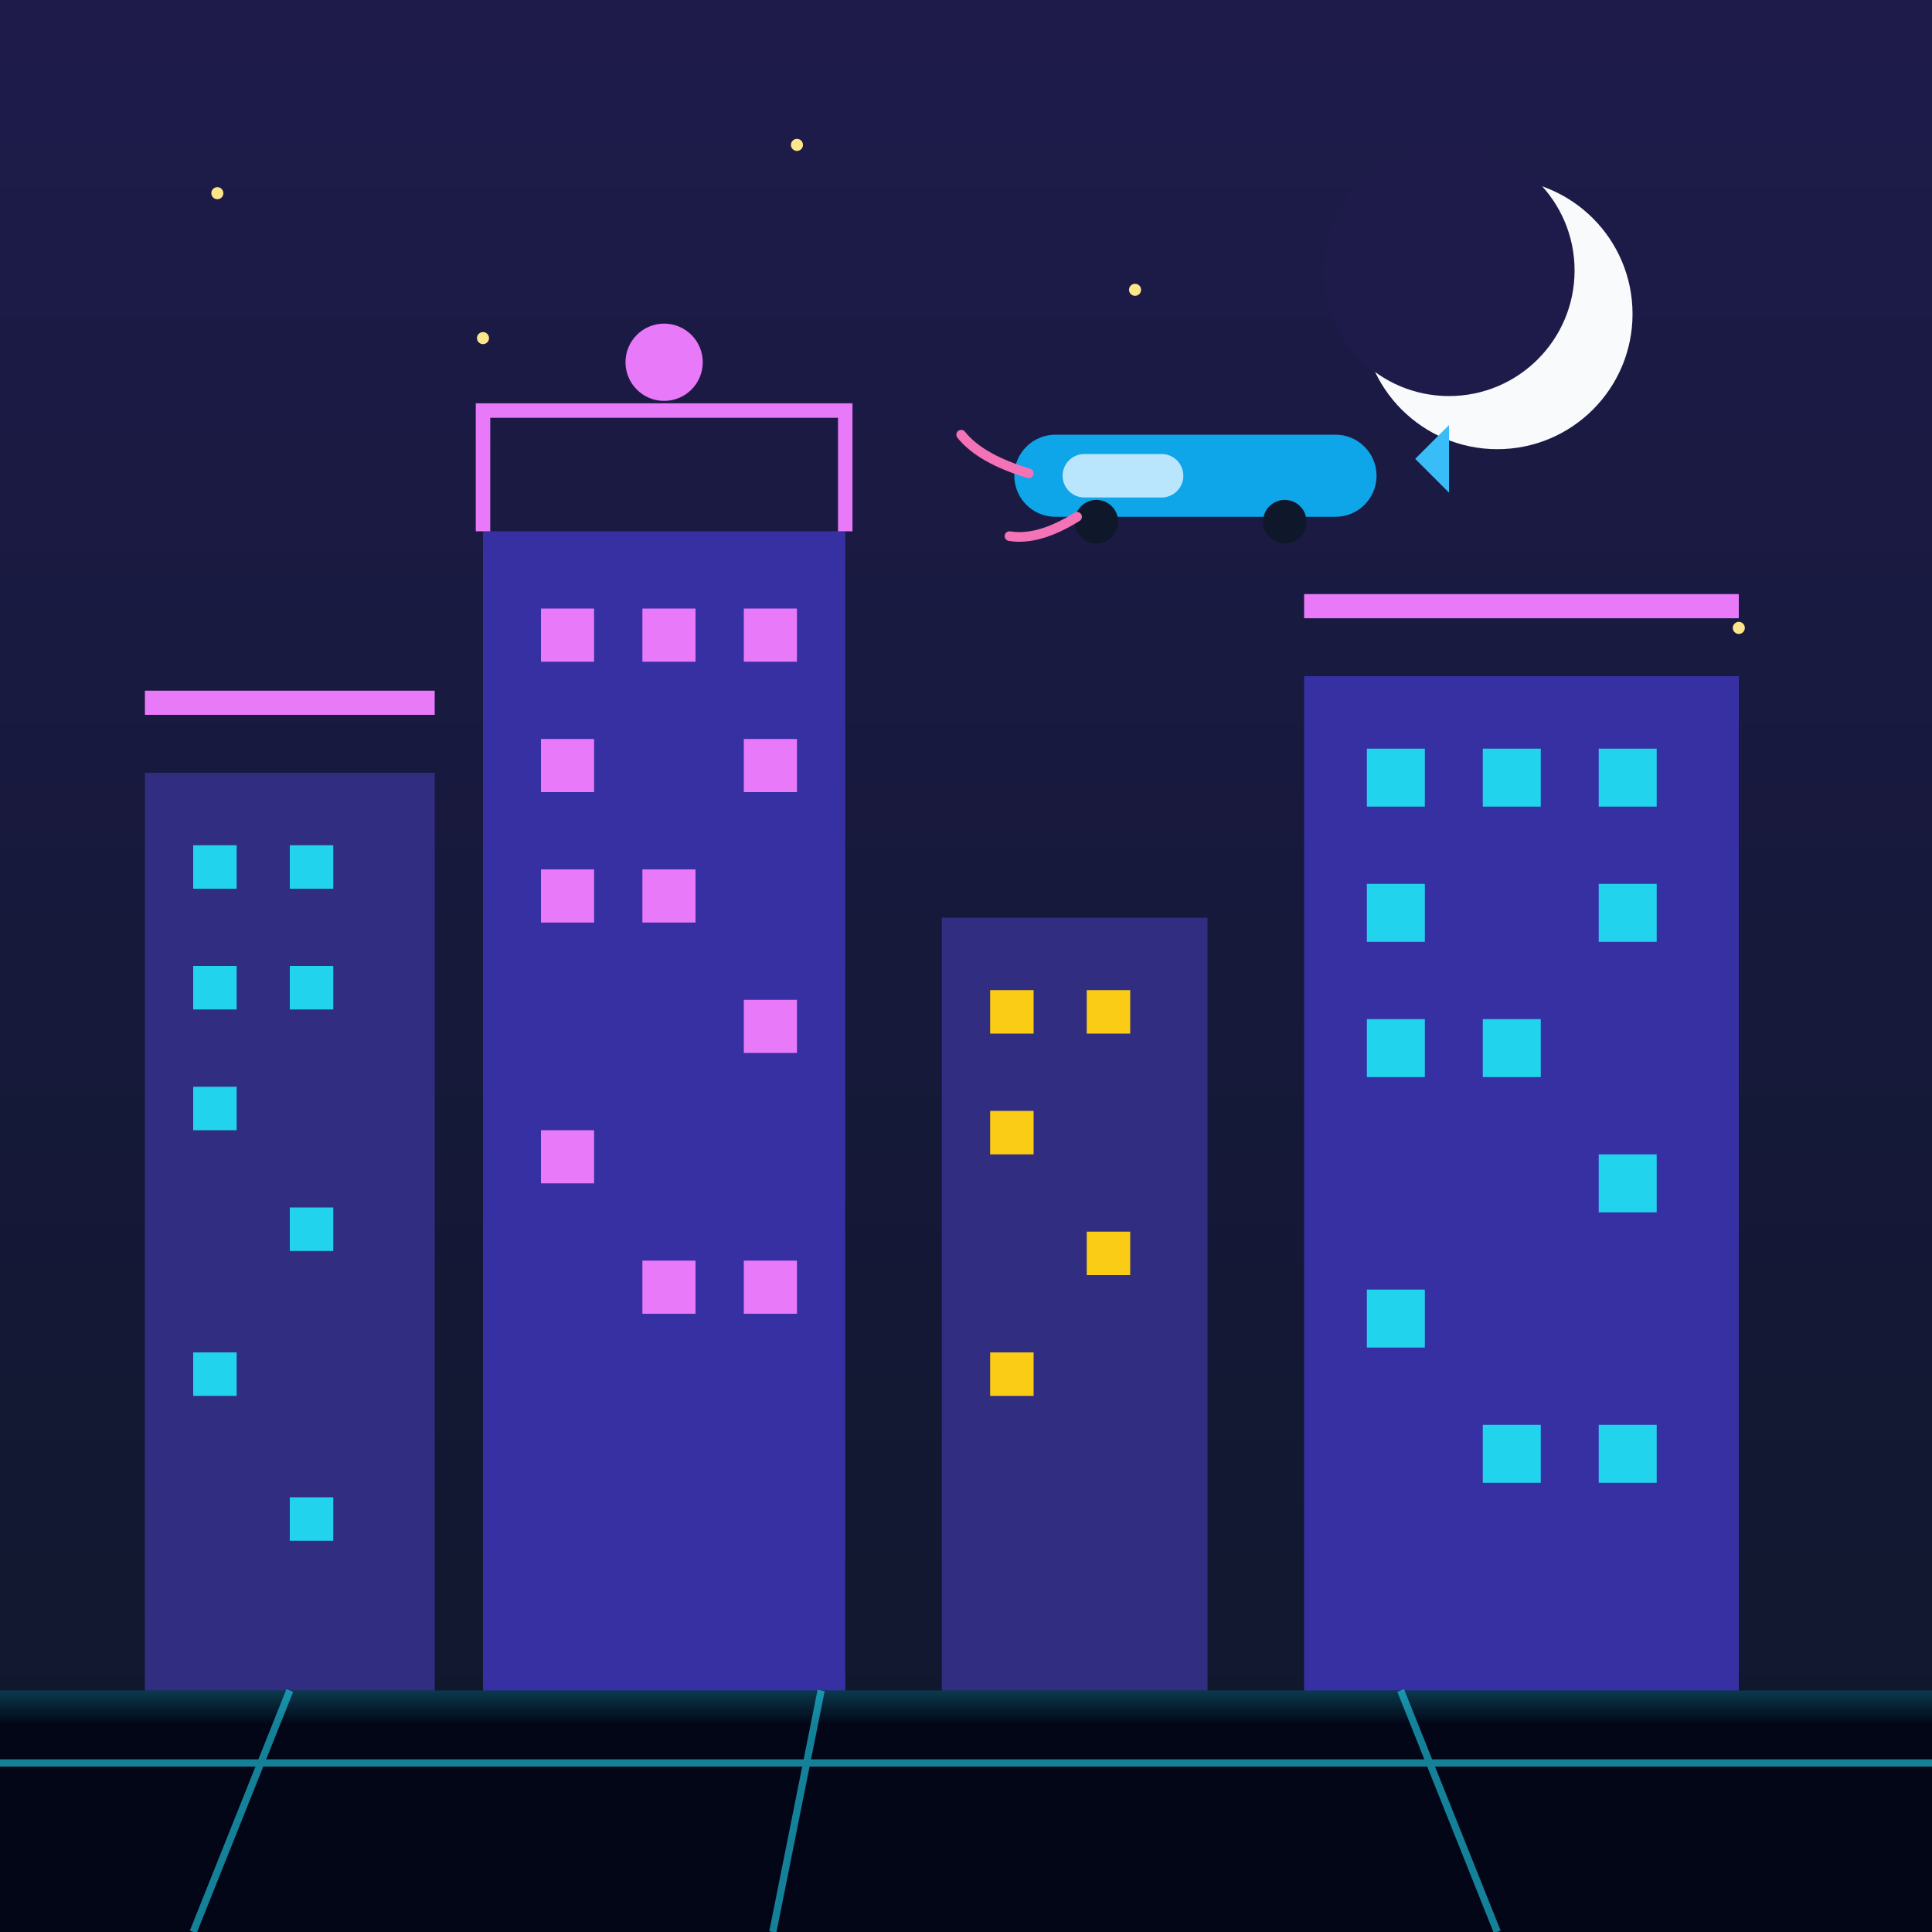
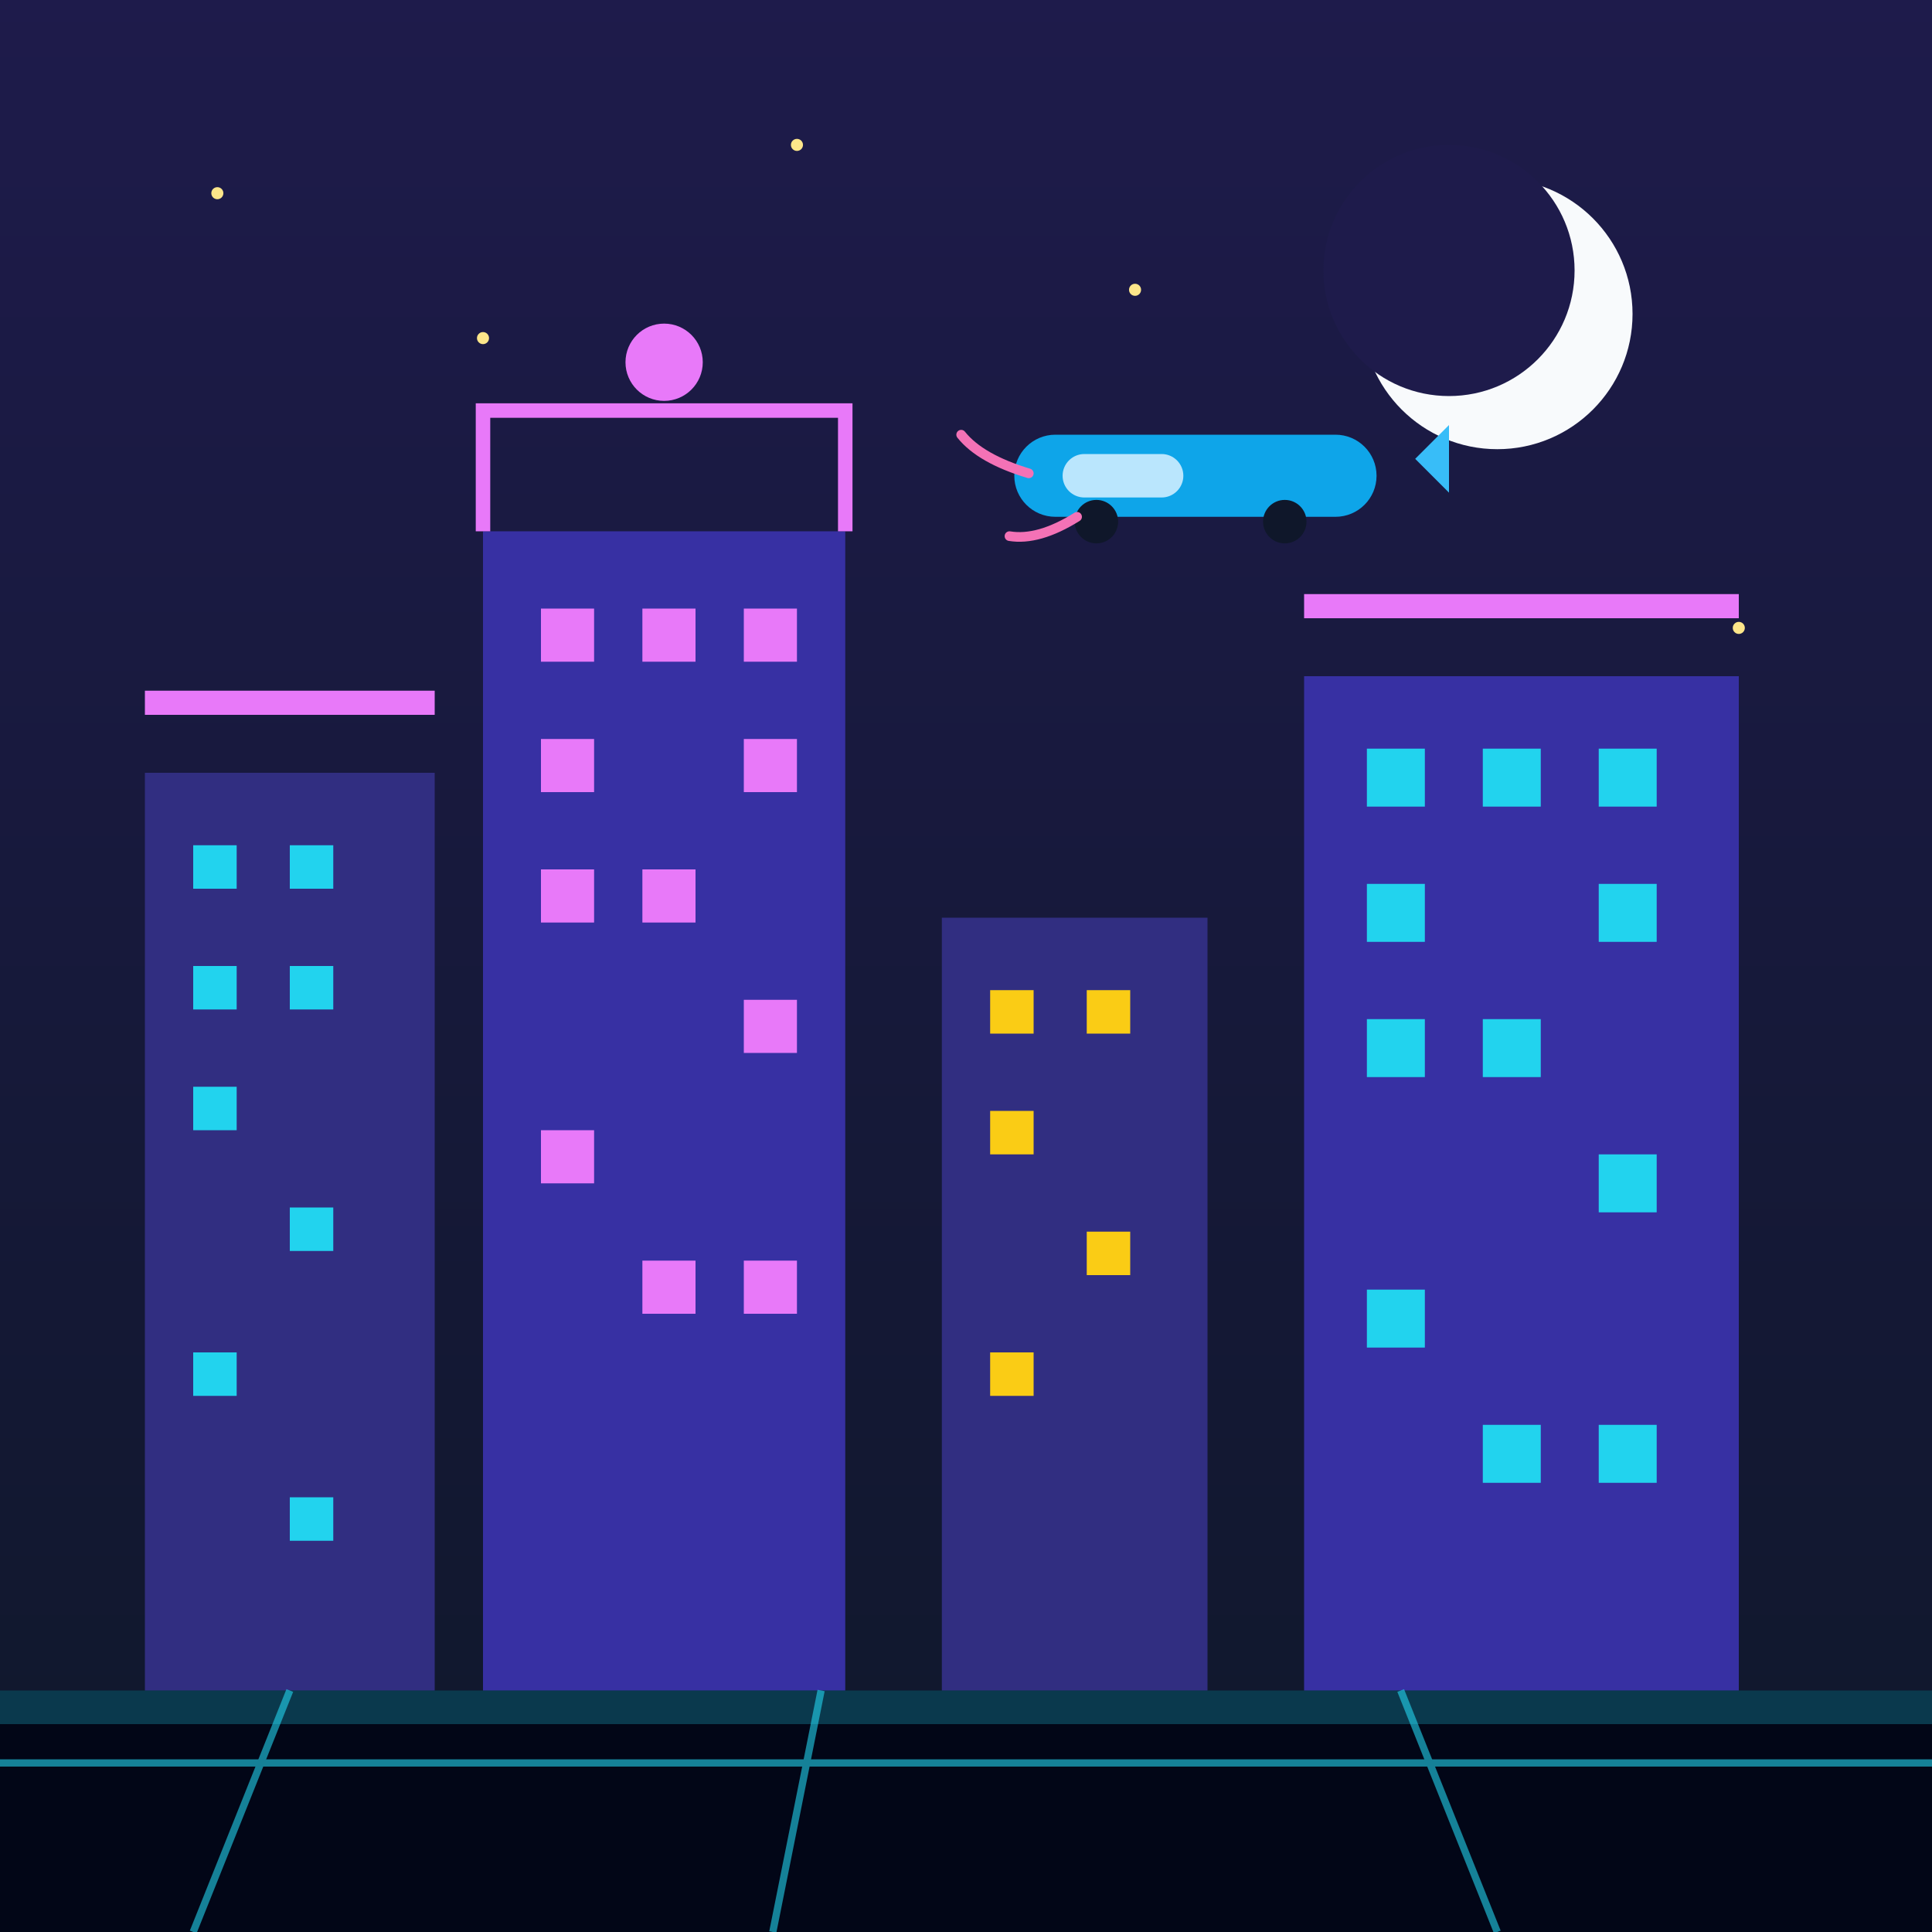
<svg xmlns="http://www.w3.org/2000/svg" viewBox="0 0 800 800">
  <defs>
    <linearGradient id="night5" x1="0" y1="0" x2="0" y2="1">
      <stop offset="0" stop-color="#1e1b4b" />
      <stop offset="1" stop-color="#0f172a" />
    </linearGradient>
    <linearGradient id="beam5" x1="0" y1="0" x2="0" y2="1">
-       <stop offset="0" stop-color="#22d3ee" stop-opacity="0.5" />
+       <stop offset="1" stop-color="#22d3ee" stop-opacity="0.5" />
      <stop offset="1" stop-color="#22d3ee" stop-opacity="0" />
    </linearGradient>
  </defs>
  <rect width="800" height="800" fill="url(#night5)" />
  <circle cx="620" cy="130" r="56" fill="#f8fafc" />
  <circle cx="600" cy="112" r="52" fill="#1e1b4b" />
  <g fill="#fde68a">
    <circle cx="90" cy="80" r="2.5" />
    <circle cx="200" cy="140" r="2.5" />
    <circle cx="330" cy="60" r="2.5" />
    <circle cx="470" cy="120" r="2.5" />
    <circle cx="720" cy="260" r="2.5" />
  </g>
  <g>
    <rect x="60" y="320" width="120" height="480" fill="#312e81" />
    <rect x="200" y="220" width="150" height="580" fill="#3730a3" />
    <rect x="390" y="380" width="110" height="420" fill="#312e81" />
    <rect x="540" y="280" width="180" height="520" fill="#3730a3" />
  </g>
  <g fill="#22d3ee">
    <rect x="80" y="350" width="18" height="18" />
    <rect x="120" y="350" width="18" height="18" />
    <rect x="80" y="400" width="18" height="18" />
    <rect x="120" y="400" width="18" height="18" />
    <rect x="80" y="450" width="18" height="18" />
    <rect x="120" y="500" width="18" height="18" />
    <rect x="80" y="560" width="18" height="18" />
    <rect x="120" y="620" width="18" height="18" />
  </g>
  <g fill="#e879f9">
    <rect x="224" y="252" width="22" height="22" />
    <rect x="266" y="252" width="22" height="22" />
    <rect x="308" y="252" width="22" height="22" />
    <rect x="224" y="306" width="22" height="22" />
    <rect x="308" y="306" width="22" height="22" />
    <rect x="224" y="360" width="22" height="22" />
    <rect x="266" y="360" width="22" height="22" />
    <rect x="308" y="414" width="22" height="22" />
    <rect x="224" y="468" width="22" height="22" />
    <rect x="266" y="522" width="22" height="22" />
    <rect x="308" y="522" width="22" height="22" />
  </g>
  <g fill="#facc15">
    <rect x="410" y="410" width="18" height="18" />
    <rect x="450" y="410" width="18" height="18" />
    <rect x="410" y="460" width="18" height="18" />
    <rect x="450" y="510" width="18" height="18" />
    <rect x="410" y="560" width="18" height="18" />
  </g>
  <g fill="#22d3ee">
    <rect x="566" y="310" width="24" height="24" />
    <rect x="614" y="310" width="24" height="24" />
    <rect x="662" y="310" width="24" height="24" />
    <rect x="566" y="366" width="24" height="24" />
    <rect x="662" y="366" width="24" height="24" />
    <rect x="566" y="422" width="24" height="24" />
    <rect x="614" y="422" width="24" height="24" />
    <rect x="662" y="478" width="24" height="24" />
    <rect x="566" y="534" width="24" height="24" />
    <rect x="614" y="590" width="24" height="24" />
    <rect x="662" y="590" width="24" height="24" />
  </g>
  <g transform="translate(420 170)">
    <rect x="0" y="10" width="150" height="34" rx="17" fill="#0ea5e9" />
    <rect x="20" y="18" width="50" height="18" rx="9" fill="#bae6fd" />
    <circle cx="34" cy="46" r="9" fill="#0f172a" />
    <circle cx="112" cy="46" r="9" fill="#0f172a" />
    <path d="M150 20 h16 l14 -14 v28 l-14 -14 z" fill="#38bdf8" />
    <path d="M6 26 q-20 -6 -28 -16 M26 44 q-16 10 -28 8" stroke="#f472b6" stroke-width="4" fill="none" stroke-linecap="round" />
  </g>
  <path d="M200 220 v-50 h150 v50" fill="none" stroke="#e879f9" stroke-width="6" />
  <circle cx="275" cy="150" r="16" fill="#e879f9" />
  <rect x="0" y="700" width="800" height="100" fill="#020617" />
  <g stroke="#22d3ee" stroke-width="3" opacity="0.6">
    <line x1="0" y1="730" x2="800" y2="730" />
    <line x1="120" y1="700" x2="80" y2="800" />
    <line x1="340" y1="700" x2="320" y2="800" />
    <line x1="580" y1="700" x2="620" y2="800" />
  </g>
  <path d="M0 700 h800 v14 h-800 z" fill="url(#beam5)" opacity="0.5" />
  <g fill="#e879f9">
    <rect x="60" y="286" width="120" height="10" />
    <rect x="540" y="246" width="180" height="10" />
  </g>
</svg>
